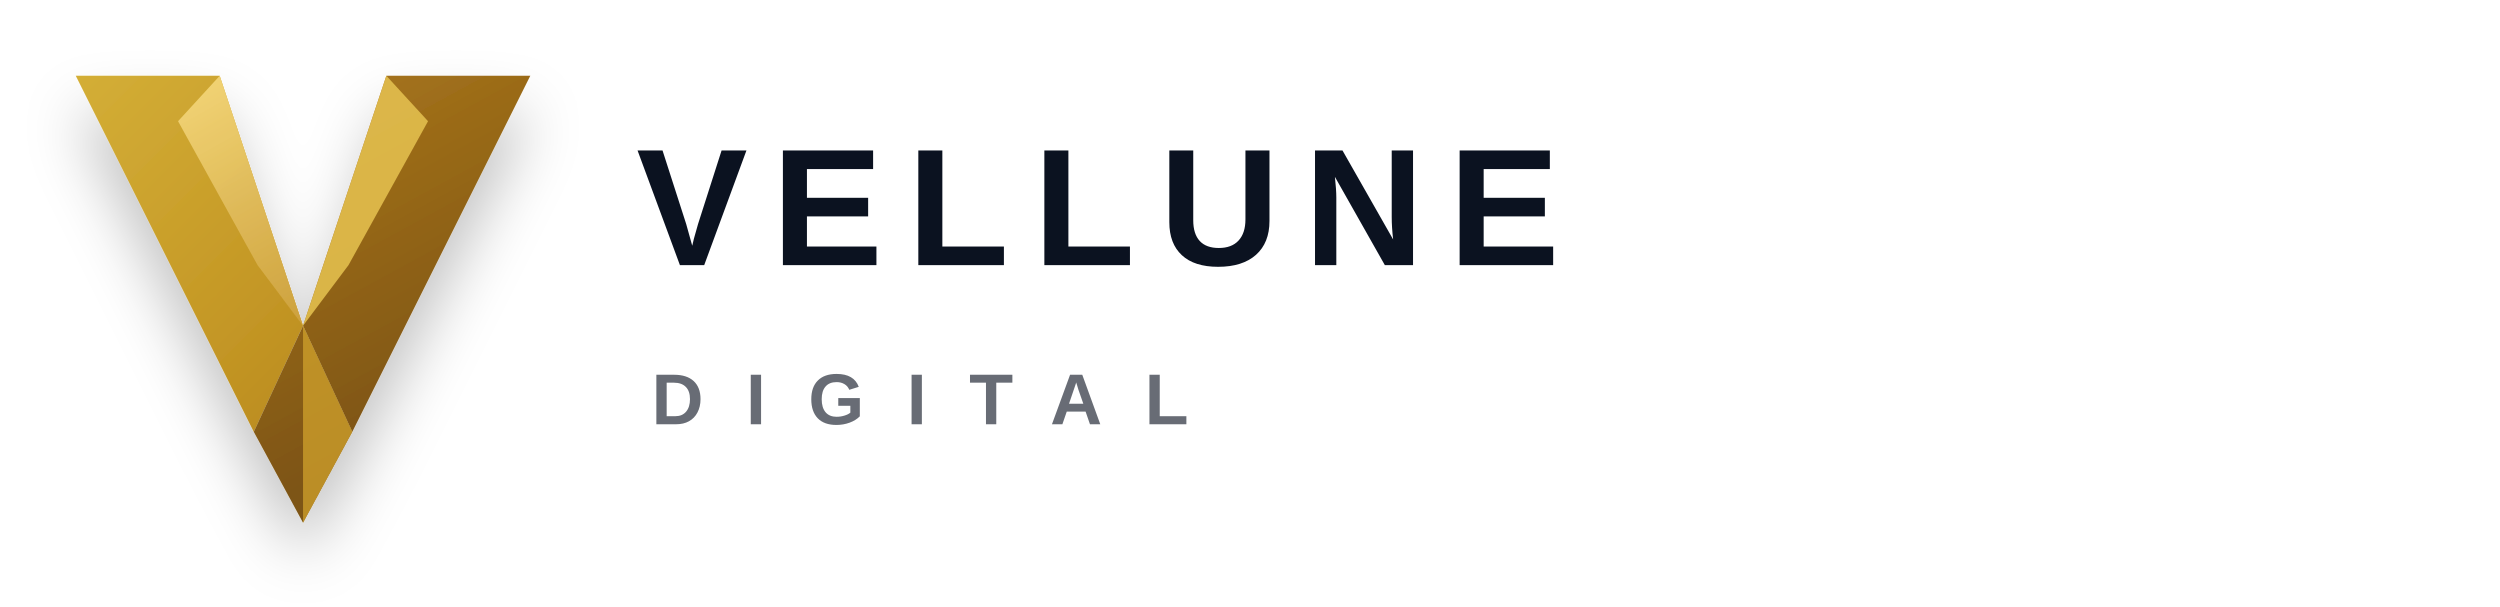
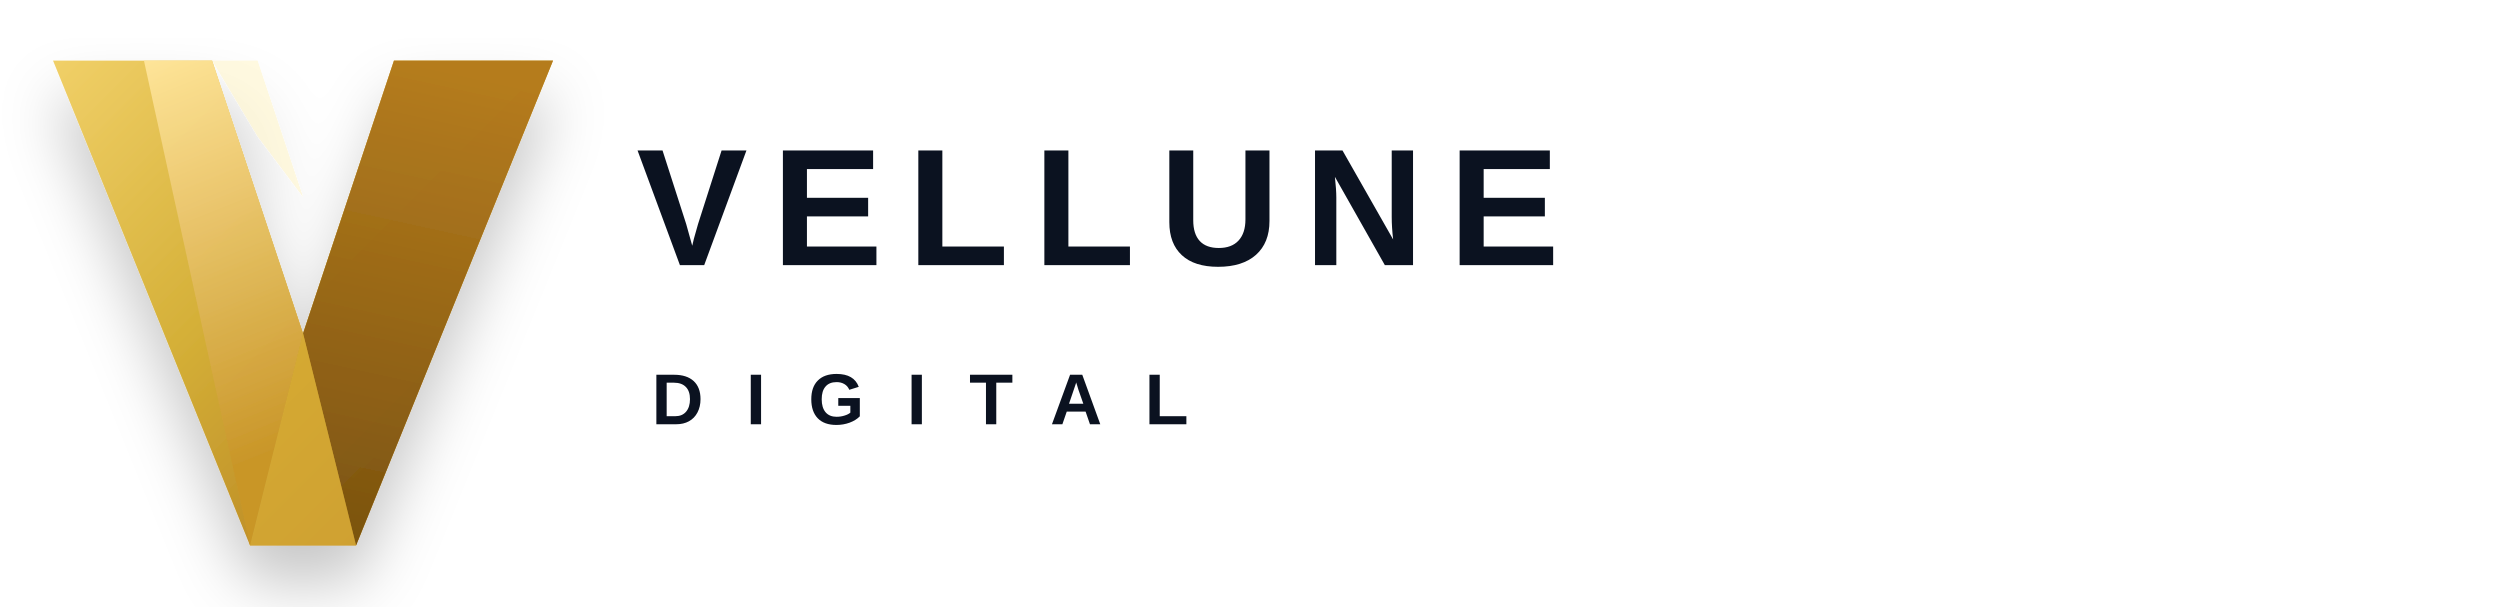
- <svg xmlns="http://www.w3.org/2000/svg" viewBox="0 0 330 80" role="img" aria-labelledby="title desc">
+ <svg xmlns="http://www.w3.org/2000/svg" viewBox="0 0 330 80" role="img" aria-labelledby="title desc" preserveAspectRatio="xMinYMid meet">
  <defs>
-     <linearGradient id="gold" x1="10" y1="8" x2="70" y2="68" gradientUnits="userSpaceOnUse">
-       <stop offset="0" stop-color="#D4AF37" />
-       <stop offset=".46" stop-color="#C49725" />
-       <stop offset="1" stop-color="#AA771C" />
+     <linearGradient id="gold" x1="8" y1="8" x2="72" y2="72" gradientUnits="userSpaceOnUse">
+       <stop offset="0" stop-color="#F0CF67" />
+       <stop offset=".42" stop-color="#D4AF37" />
+       <stop offset="1" stop-color="#A96F18" />
    </linearGradient>
-     <linearGradient id="goldLight" x1="25" y1="10" x2="52" y2="58" gradientUnits="userSpaceOnUse">
-       <stop offset="0" stop-color="#F4D77A" />
-       <stop offset="1" stop-color="#B9851D" />
+     <linearGradient id="goldHighlight" x1="20" y1="8" x2="40" y2="58" gradientUnits="userSpaceOnUse">
+       <stop offset="0" stop-color="#FFE59A" />
+       <stop offset="1" stop-color="#C99628" />
    </linearGradient>
-     <linearGradient id="goldDeep" x1="24" y1="16" x2="48" y2="60" gradientUnits="userSpaceOnUse">
-       <stop offset="0" stop-color="#AA771C" />
-       <stop offset="1" stop-color="#7D5413" />
+     <linearGradient id="goldShadow" x1="54" y1="8" x2="40" y2="72" gradientUnits="userSpaceOnUse">
+       <stop offset="0" stop-color="#B47A1D" />
+       <stop offset="1" stop-color="#77500F" />
    </linearGradient>
    <filter id="shadow" x="-25%" y="-25%" width="150%" height="160%">
-       <feDropShadow dx="0" dy="5" stdDeviation="4" flood-color="#000" flood-opacity=".24" />
+       <feDropShadow dx="0" dy="5" stdDeviation="4" flood-color="#000" flood-opacity=".22" />
    </filter>
  </defs>
  <g filter="url(#shadow)">
-     <path d="M10 10H29L40 43L33.5 57L10 10Z" fill="url(#gold)" />
-     <path d="M70 10H51L40 43L46.5 57L70 10Z" fill="url(#goldDeep)" />
-     <path d="M29 10L40 43L34 35L23.5 16L29 10Z" fill="url(#goldLight)" opacity=".95" />
-     <path d="M51 10L40 43L46 35L56.5 16L51 10Z" fill="#E2BE4D" opacity=".9" />
-     <path d="M33.5 57L40 43L46.5 57L40 69L33.5 57Z" fill="url(#goldDeep)" />
-     <path d="M40 43L46.5 57L40 69V43Z" fill="#D0A12D" opacity=".75" />
+     <path d="M7 8H28L40 44L52 8H73L47 72H33L7 8Z" fill="url(#gold)" />
+     <path d="M7 8H28L40 44L33 72L19 8H7Z" fill="url(#goldHighlight)" opacity=".96" />
+     <path d="M52 8H73L47 72L40 44L52 8Z" fill="url(#goldShadow)" opacity=".96" />
+     <path d="M40 44L47 72H33L40 44Z" fill="#D8AC35" opacity=".72" />
+     <path d="M28 8H34L40 26L34 18L28 8Z" fill="#FFF0B5" opacity=".42" />
  </g>
  <text x="84" y="35" fill="#0B1220" font-family="Sora,Manrope,Arial,sans-serif" font-size="22" font-weight="600" letter-spacing="3.2">VELLUNE</text>
-   <text x="86" y="56" fill="#0B1220" font-family="Manrope,Arial,sans-serif" font-size="9.5" font-weight="600" letter-spacing="5.6" opacity=".62">DIGITAL</text>
+   <text x="86" y="56" fill="#0B1220" font-family="Manrope,Arial,sans-serif" font-size="9.5" font-weight="600" letter-spacing="5.6">DIGITAL</text>
</svg>
